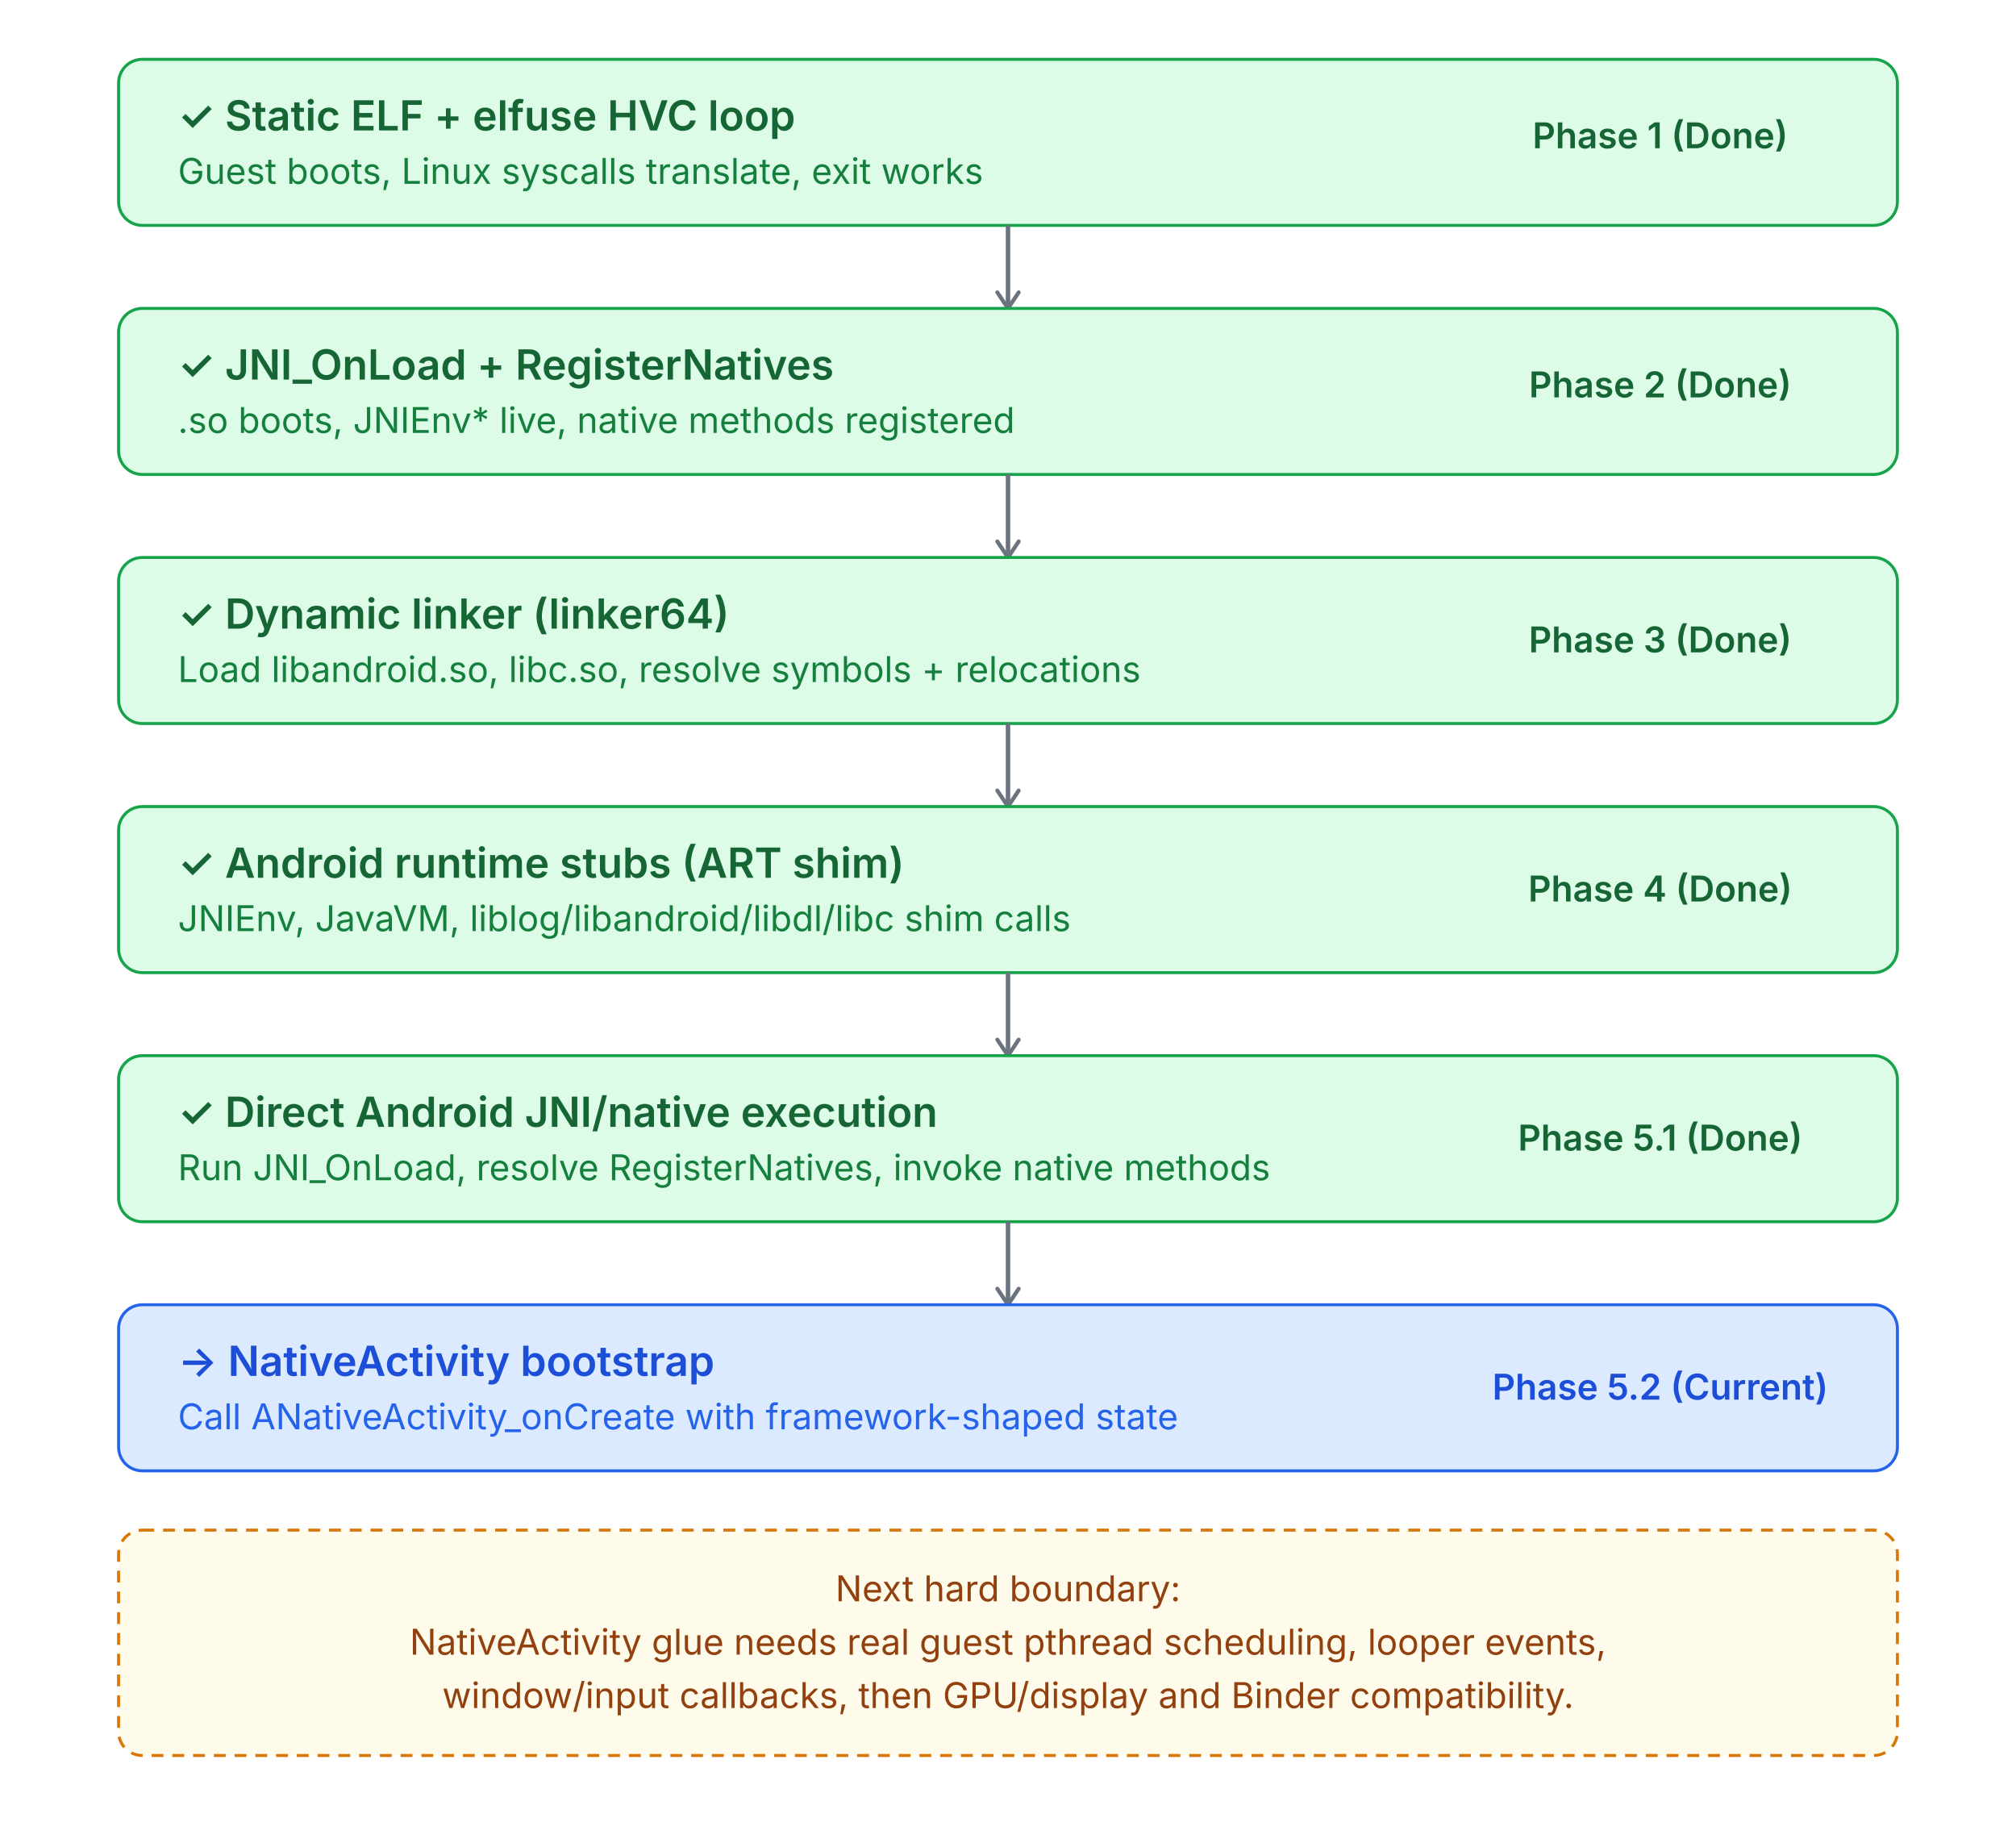
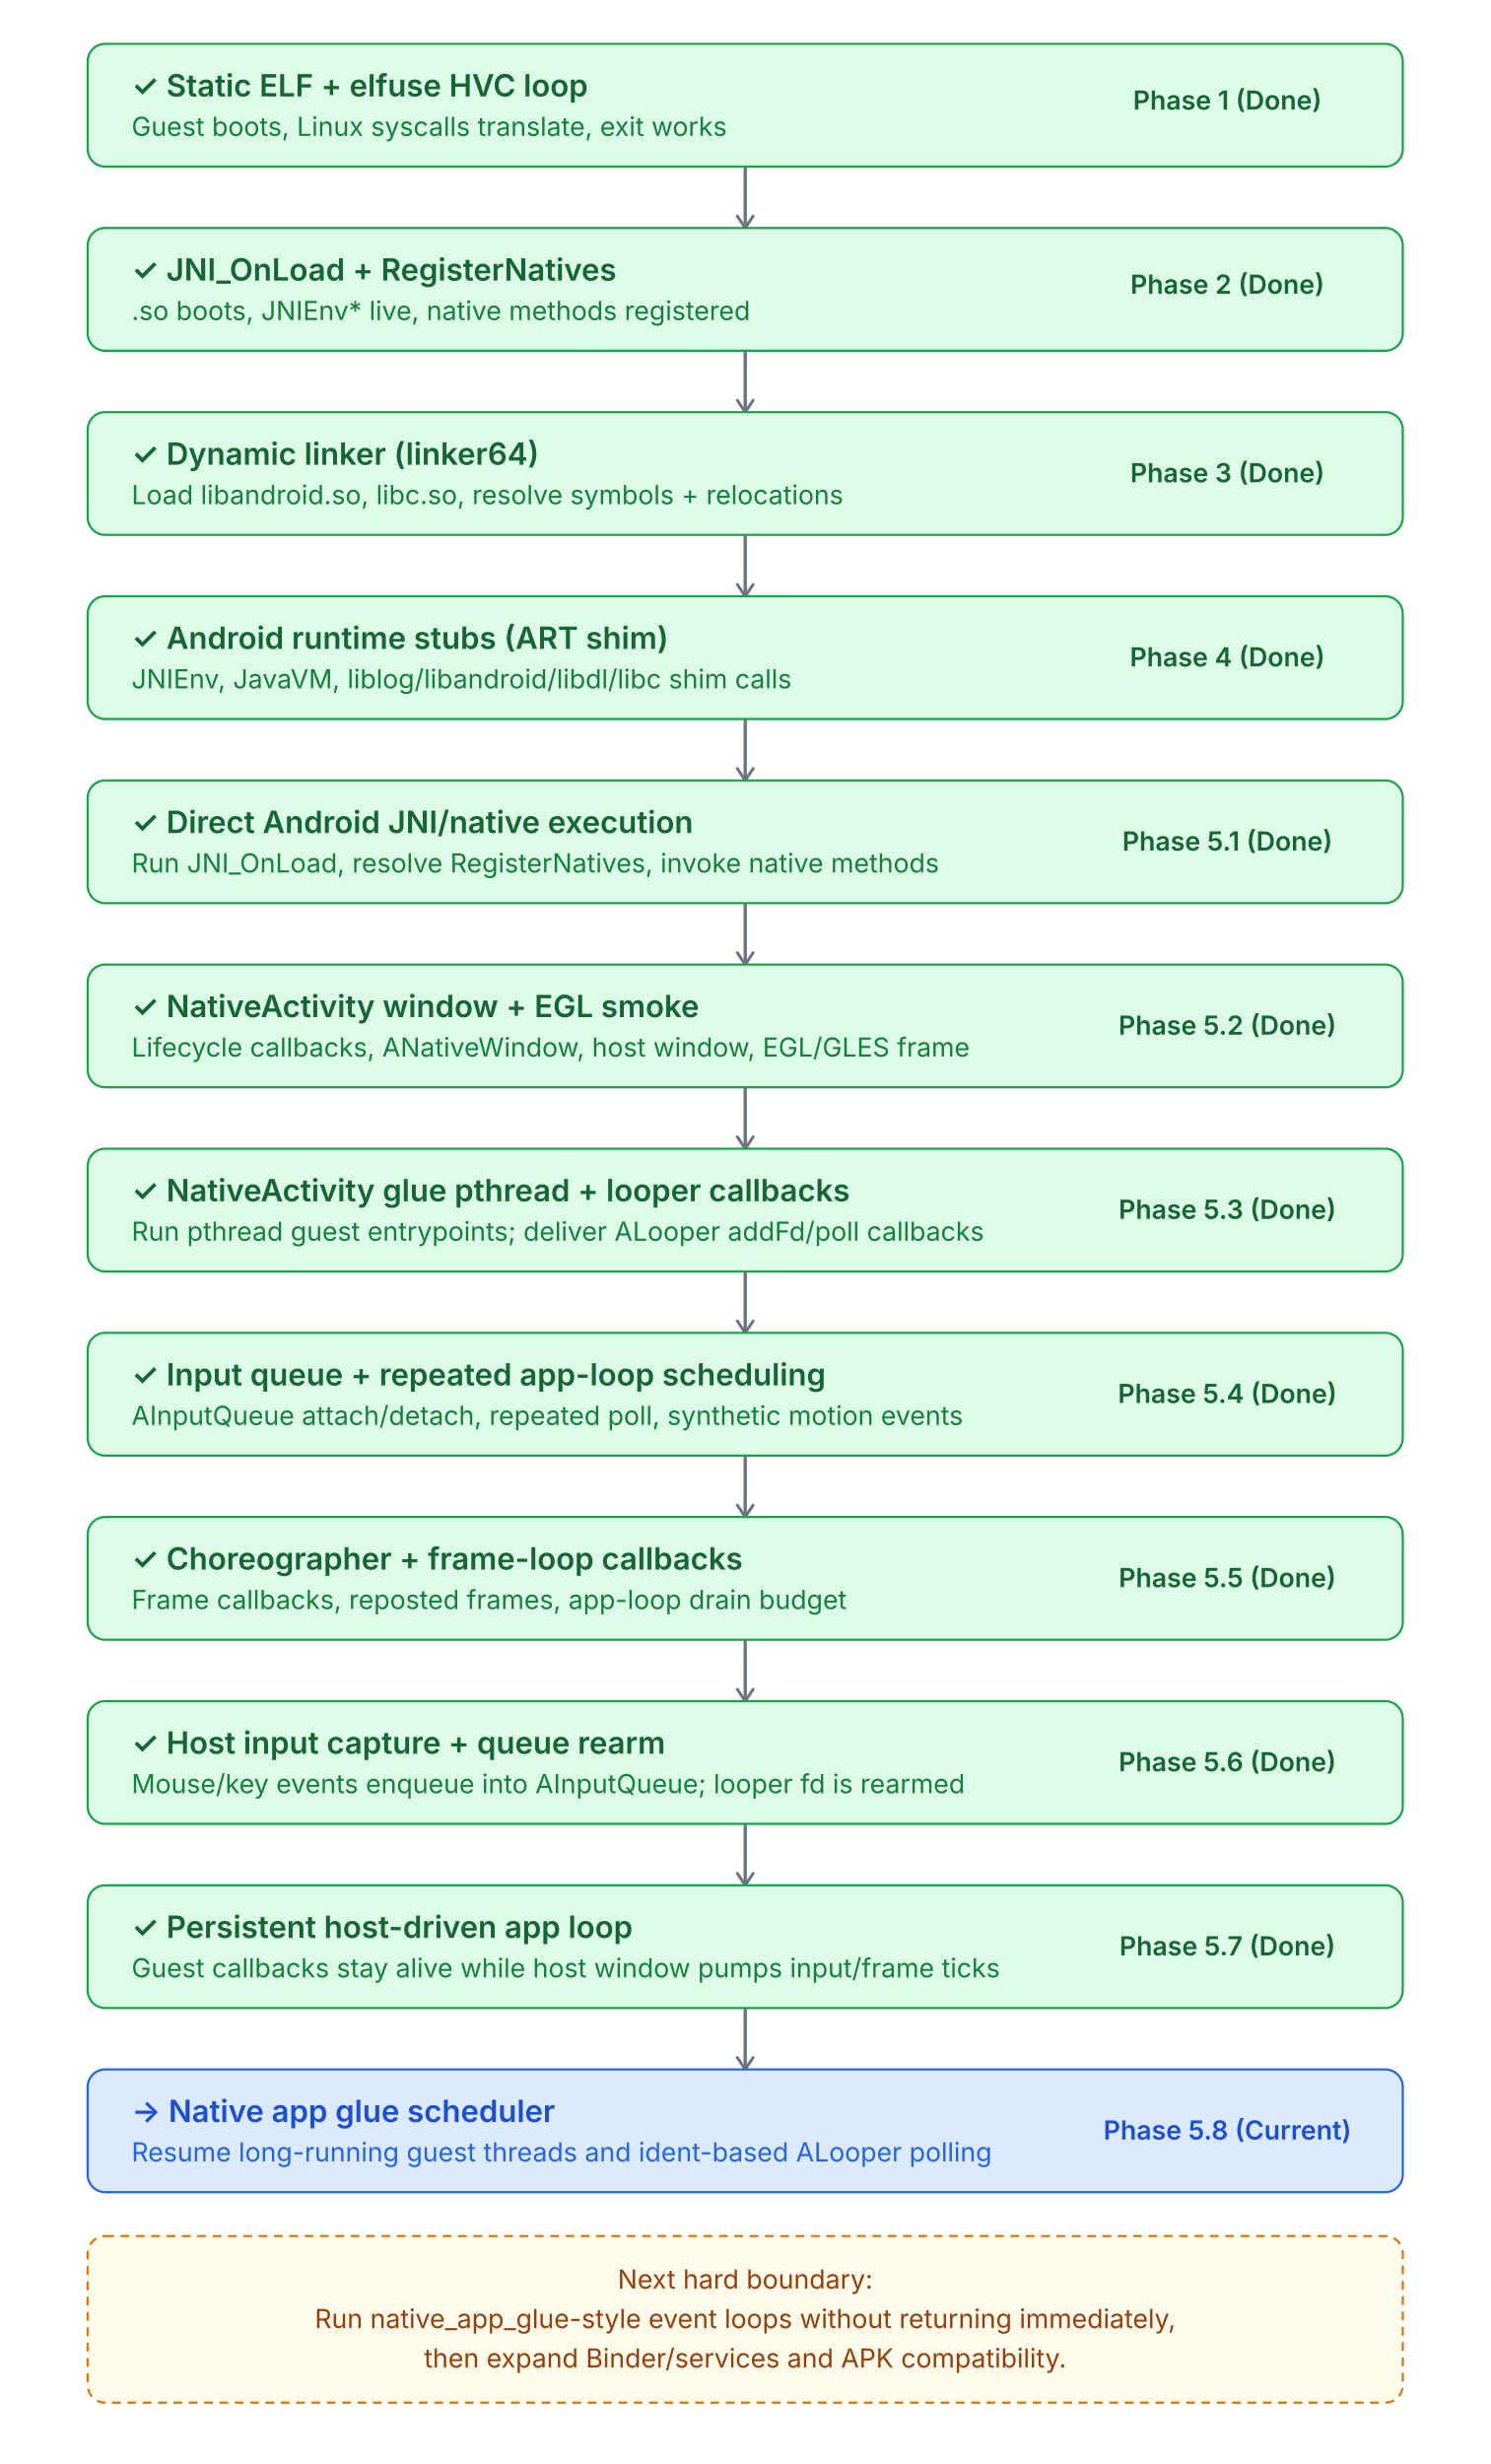
- <svg xmlns="http://www.w3.org/2000/svg" width="100%" viewBox="0 0 680 620" role="img">
+ <svg xmlns="http://www.w3.org/2000/svg" width="100%" viewBox="0 0 680 1124" role="img">
  <style>
text{font-family:-apple-system,BlinkMacSystemFont,"Segoe UI",sans-serif}
.done{fill:#DCFCE7;stroke:#16A34A;stroke-width:1}
.done-title{fill:#166534;font-size:14px;font-weight:600}
.done-subtitle{fill:#15803D;font-size:12px}
.current{fill:#DBEAFE;stroke:#2563EB;stroke-width:1}
.current-title{fill:#1D4ED8;font-size:14px;font-weight:600}
.current-subtitle{fill:#2563EB;font-size:12px}
.future{fill:#F9FAFB;stroke:#9CA3AF;stroke-width:1}
.future-title{fill:#4B5563;font-size:14px;font-weight:600}
.future-subtitle{fill:#6B7280;font-size:12px}
.phase-label{font-size:12px;font-weight:600}
.arrow{stroke:#6B7280;stroke-width:1.5;fill:none}
.callout{fill:#FFFBEB;stroke:#D97706;stroke-width:1;stroke-dasharray:4 3}
.callout-text{fill:#92400E;font-size:12px}
</style>
  <defs>
    <marker id="arrow" viewBox="0 0 10 10" refX="8" refY="5" markerWidth="6" markerHeight="6" orient="auto-start-reverse">
      <path d="M2 1L8 5L2 9" fill="none" stroke="#6B7280" stroke-width="1.5" stroke-linecap="round" stroke-linejoin="round" />
    </marker>
  </defs>
  <g>
    <rect class="done" x="40" y="20" width="600" height="56" rx="8" />
    <text class="done-title" x="60" y="44">✓ Static ELF + elfuse HVC loop</text>
    <text class="done-subtitle" x="60" y="62">Guest boots, Linux syscalls translate, exit works</text>
    <text class="done-title phase-label" x="560" y="50" text-anchor="middle">Phase 1 (Done)</text>
  </g>
  <line class="arrow" x1="340" y1="76" x2="340" y2="104" marker-end="url(#arrow)" />
  <g>
    <rect class="done" x="40" y="104" width="600" height="56" rx="8" />
    <text class="done-title" x="60" y="128">✓ JNI_OnLoad + RegisterNatives</text>
    <text class="done-subtitle" x="60" y="146">.so boots, JNIEnv* live, native methods registered</text>
    <text class="done-title phase-label" x="560" y="134" text-anchor="middle">Phase 2 (Done)</text>
  </g>
  <line class="arrow" x1="340" y1="160" x2="340" y2="188" marker-end="url(#arrow)" />
  <g>
    <rect class="done" x="40" y="188" width="600" height="56" rx="8" />
    <text class="done-title" x="60" y="212">✓ Dynamic linker (linker64)</text>
    <text class="done-subtitle" x="60" y="230">Load libandroid.so, libc.so, resolve symbols + relocations</text>
    <text class="done-title phase-label" x="560" y="220" text-anchor="middle">Phase 3 (Done)</text>
  </g>
  <line class="arrow" x1="340" y1="244" x2="340" y2="272" marker-end="url(#arrow)" />
  <g>
    <rect class="done" x="40" y="272" width="600" height="56" rx="8" />
    <text class="done-title" x="60" y="296">✓ Android runtime stubs (ART shim)</text>
    <text class="done-subtitle" x="60" y="314">JNIEnv, JavaVM, liblog/libandroid/libdl/libc shim calls</text>
    <text class="done-title phase-label" x="560" y="304" text-anchor="middle">Phase 4 (Done)</text>
  </g>
  <line class="arrow" x1="340" y1="328" x2="340" y2="356" marker-end="url(#arrow)" />
  <g>
    <rect class="done" x="40" y="356" width="600" height="56" rx="8" />
    <text class="done-title" x="60" y="380">✓ Direct Android JNI/native execution</text>
    <text class="done-subtitle" x="60" y="398">Run JNI_OnLoad, resolve RegisterNatives, invoke native methods</text>
    <text class="done-title phase-label" x="560" y="388" text-anchor="middle">Phase 5.1 (Done)</text>
  </g>
  <line class="arrow" x1="340" y1="412" x2="340" y2="440" marker-end="url(#arrow)" />
  <g>
-     <rect class="current" x="40" y="440" width="600" height="56" rx="8" />
-     <text class="current-title" x="60" y="464">→ NativeActivity bootstrap</text>
-     <text class="current-subtitle" x="60" y="482">Call ANativeActivity_onCreate with framework-shaped state</text>
-     <text class="current-title phase-label" x="560" y="472" text-anchor="middle">Phase 5.2 (Current)</text>
+     <rect class="done" x="40" y="440" width="600" height="56" rx="8" />
+     <text class="done-title" x="60" y="464">✓ NativeActivity window + EGL smoke</text>
+     <text class="done-subtitle" x="60" y="482">Lifecycle callbacks, ANativeWindow, host window, EGL/GLES frame</text>
+     <text class="done-title phase-label" x="560" y="472" text-anchor="middle">Phase 5.2 (Done)</text>
+   </g>
+   <line class="arrow" x1="340" y1="496" x2="340" y2="524" marker-end="url(#arrow)" />
+   <g>
+     <rect class="done" x="40" y="524" width="600" height="56" rx="8" />
+     <text class="done-title" x="60" y="548">✓ NativeActivity glue pthread + looper callbacks</text>
+     <text class="done-subtitle" x="60" y="566">Run pthread guest entrypoints; deliver ALooper addFd/poll callbacks</text>
+     <text class="done-title phase-label" x="560" y="556" text-anchor="middle">Phase 5.3 (Done)</text>
+   </g>
+   <line class="arrow" x1="340" y1="580" x2="340" y2="608" marker-end="url(#arrow)" />
+   <g>
+     <rect class="done" x="40" y="608" width="600" height="56" rx="8" />
+     <text class="done-title" x="60" y="632">✓ Input queue + repeated app-loop scheduling</text>
+     <text class="done-subtitle" x="60" y="650">AInputQueue attach/detach, repeated poll, synthetic motion events</text>
+     <text class="done-title phase-label" x="560" y="640" text-anchor="middle">Phase 5.4 (Done)</text>
+   </g>
+   <line class="arrow" x1="340" y1="664" x2="340" y2="692" marker-end="url(#arrow)" />
+   <g>
+     <rect class="done" x="40" y="692" width="600" height="56" rx="8" />
+     <text class="done-title" x="60" y="716">✓ Choreographer + frame-loop callbacks</text>
+     <text class="done-subtitle" x="60" y="734">Frame callbacks, reposted frames, app-loop drain budget</text>
+     <text class="done-title phase-label" x="560" y="724" text-anchor="middle">Phase 5.5 (Done)</text>
+   </g>
+   <line class="arrow" x1="340" y1="748" x2="340" y2="776" marker-end="url(#arrow)" />
+   <g>
+     <rect class="done" x="40" y="776" width="600" height="56" rx="8" />
+     <text class="done-title" x="60" y="800">✓ Host input capture + queue rearm</text>
+     <text class="done-subtitle" x="60" y="818">Mouse/key events enqueue into AInputQueue; looper fd is rearmed</text>
+     <text class="done-title phase-label" x="560" y="808" text-anchor="middle">Phase 5.6 (Done)</text>
+   </g>
+   <line class="arrow" x1="340" y1="832" x2="340" y2="860" marker-end="url(#arrow)" />
+   <g>
+     <rect class="done" x="40" y="860" width="600" height="56" rx="8" />
+     <text class="done-title" x="60" y="884">✓ Persistent host-driven app loop</text>
+     <text class="done-subtitle" x="60" y="902">Guest callbacks stay alive while host window pumps input/frame ticks</text>
+     <text class="done-title phase-label" x="560" y="892" text-anchor="middle">Phase 5.7 (Done)</text>
+   </g>
+   <line class="arrow" x1="340" y1="916" x2="340" y2="944" marker-end="url(#arrow)" />
+   <g>
+     <rect class="current" x="40" y="944" width="600" height="56" rx="8" />
+     <text class="current-title" x="60" y="968">→ Native app glue scheduler</text>
+     <text class="current-subtitle" x="60" y="986">Resume long-running guest threads and ident-based ALooper polling</text>
+     <text class="current-title phase-label" x="560" y="976" text-anchor="middle">Phase 5.8 (Current)</text>
  </g>
  <g>
-     <rect class="callout" x="40" y="516" width="600" height="76" rx="8" />
-     <text class="callout-text" x="340" y="540" text-anchor="middle">Next hard boundary:</text>
-     <text class="callout-text" x="340" y="558" text-anchor="middle">NativeActivity glue needs real guest pthread scheduling, looper events,</text>
-     <text class="callout-text" x="340" y="576" text-anchor="middle">window/input callbacks, then GPU/display and Binder compatibility.</text>
+     <rect class="callout" x="40" y="1020" width="600" height="76" rx="8" />
+     <text class="callout-text" x="340" y="1044" text-anchor="middle">Next hard boundary:</text>
+     <text class="callout-text" x="340" y="1062" text-anchor="middle">Run native_app_glue-style event loops without returning immediately,</text>
+     <text class="callout-text" x="340" y="1080" text-anchor="middle">then expand Binder/services and APK compatibility.</text>
  </g>
</svg>
